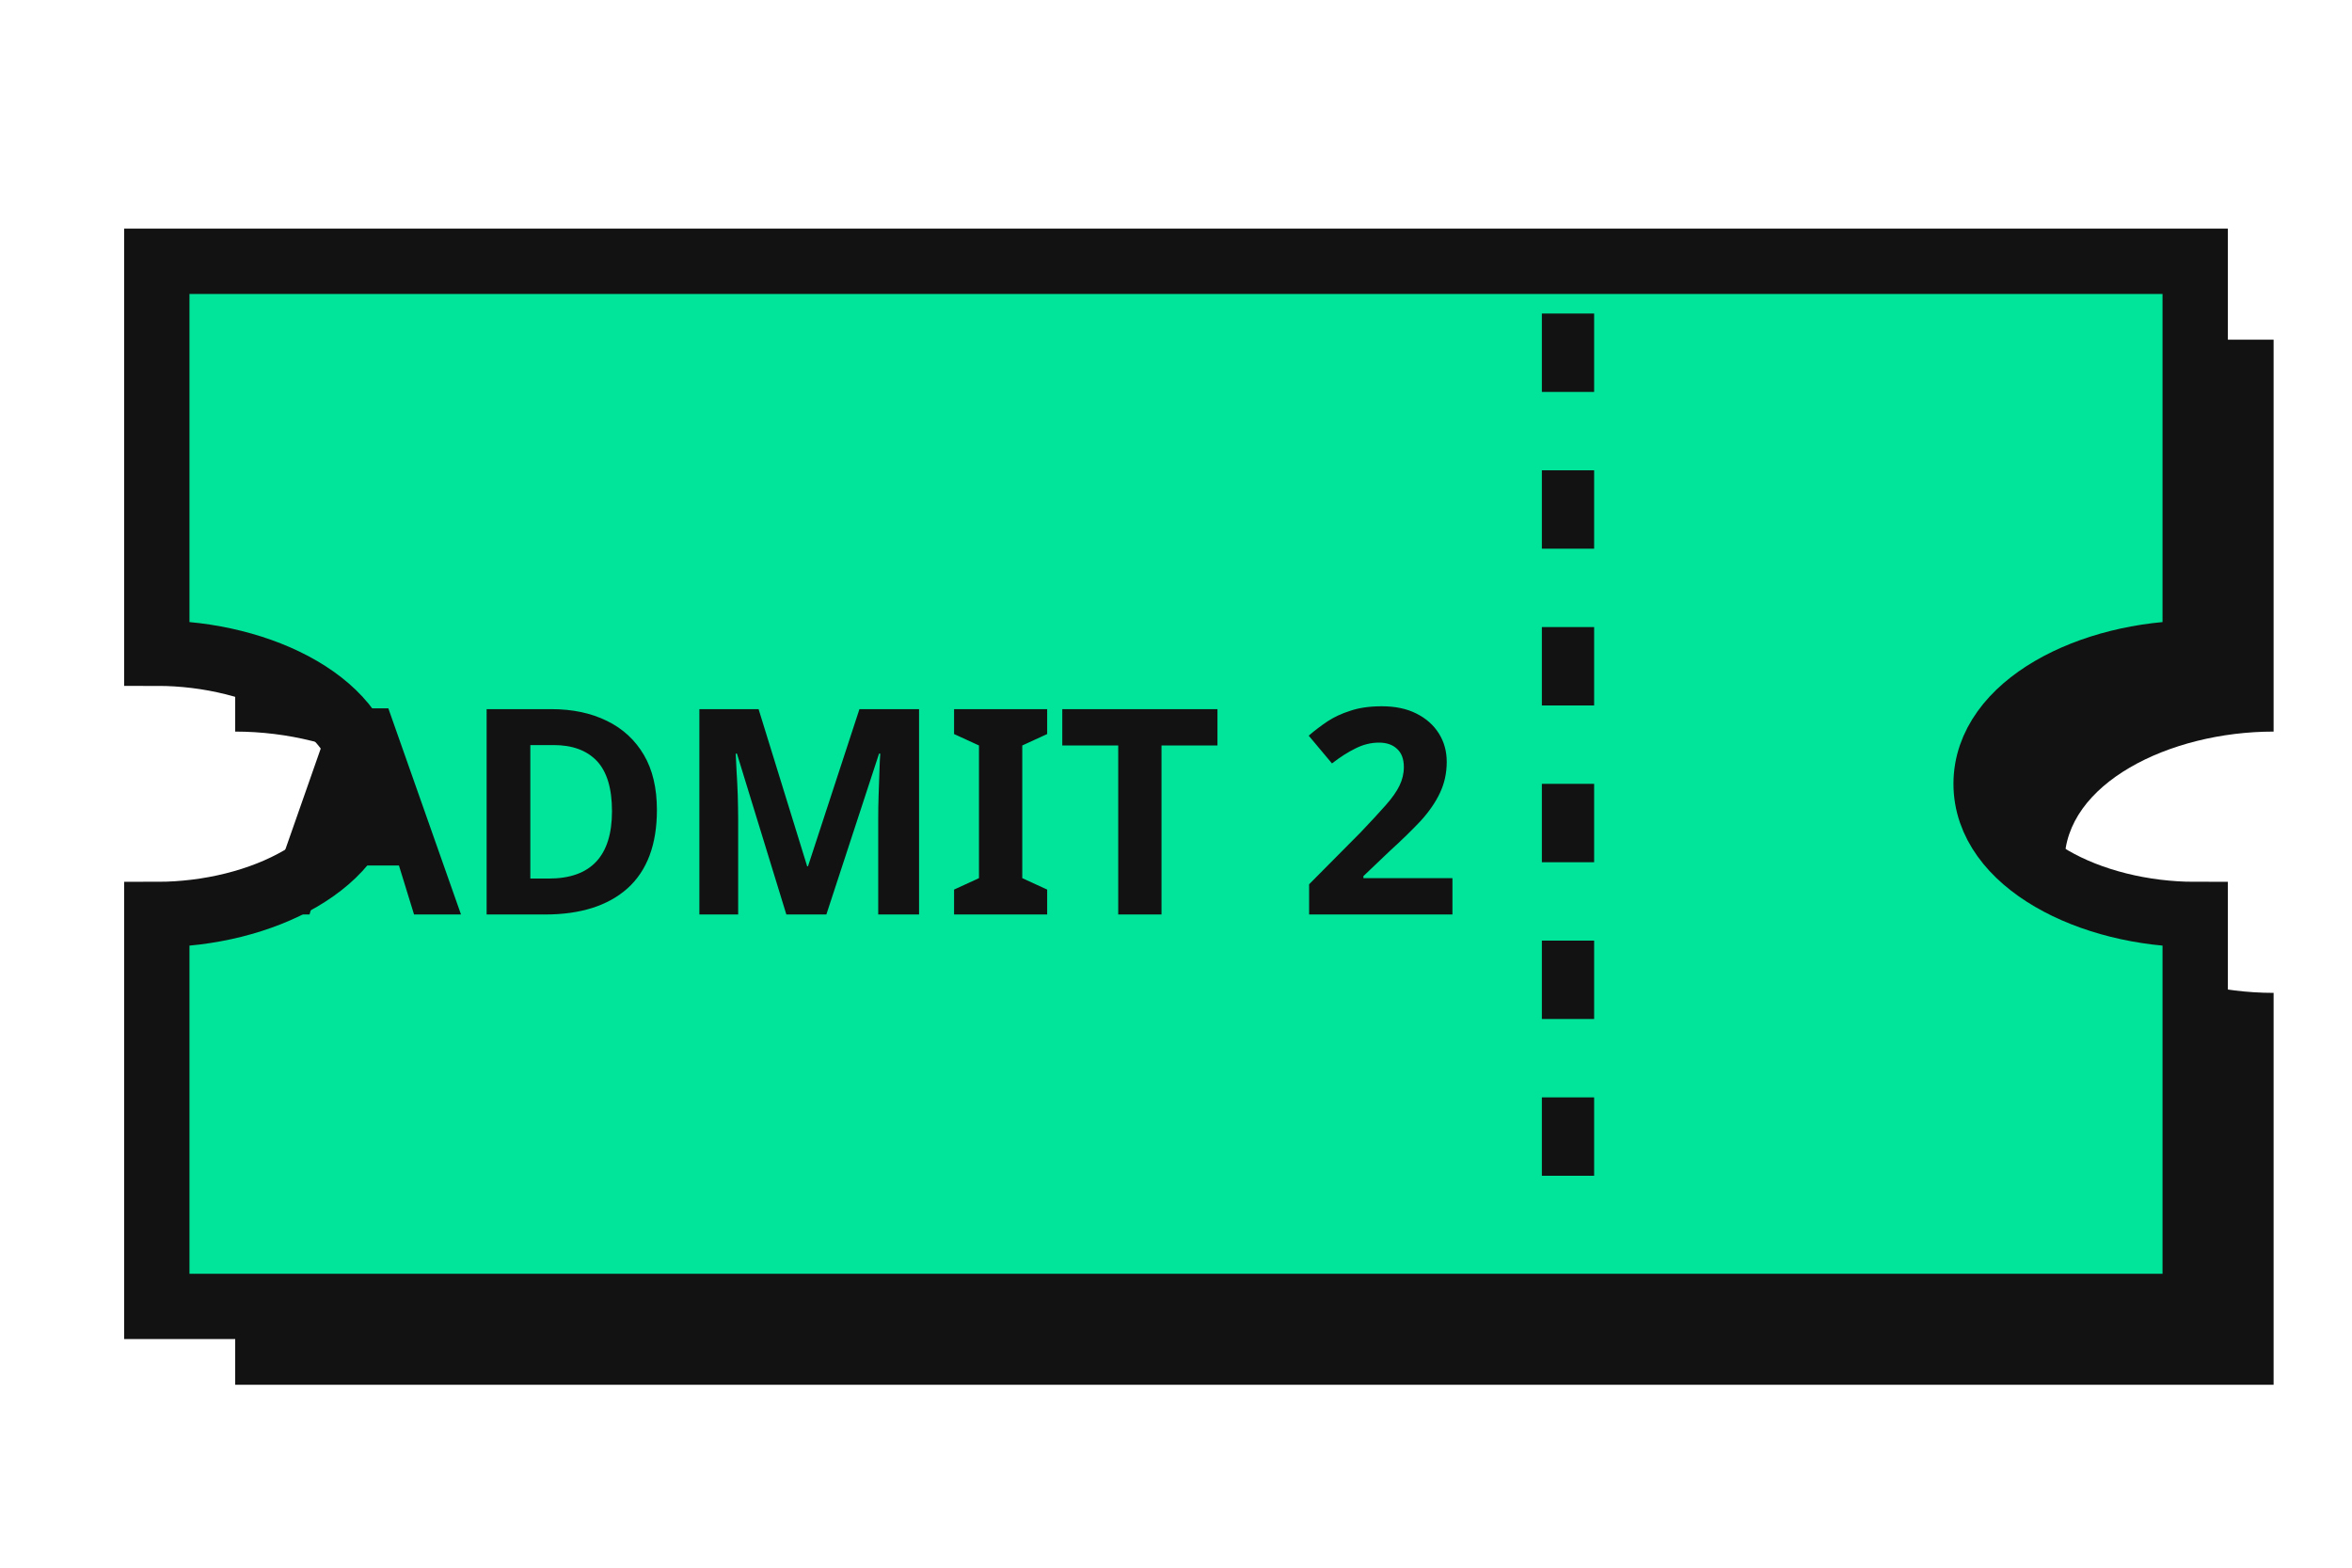
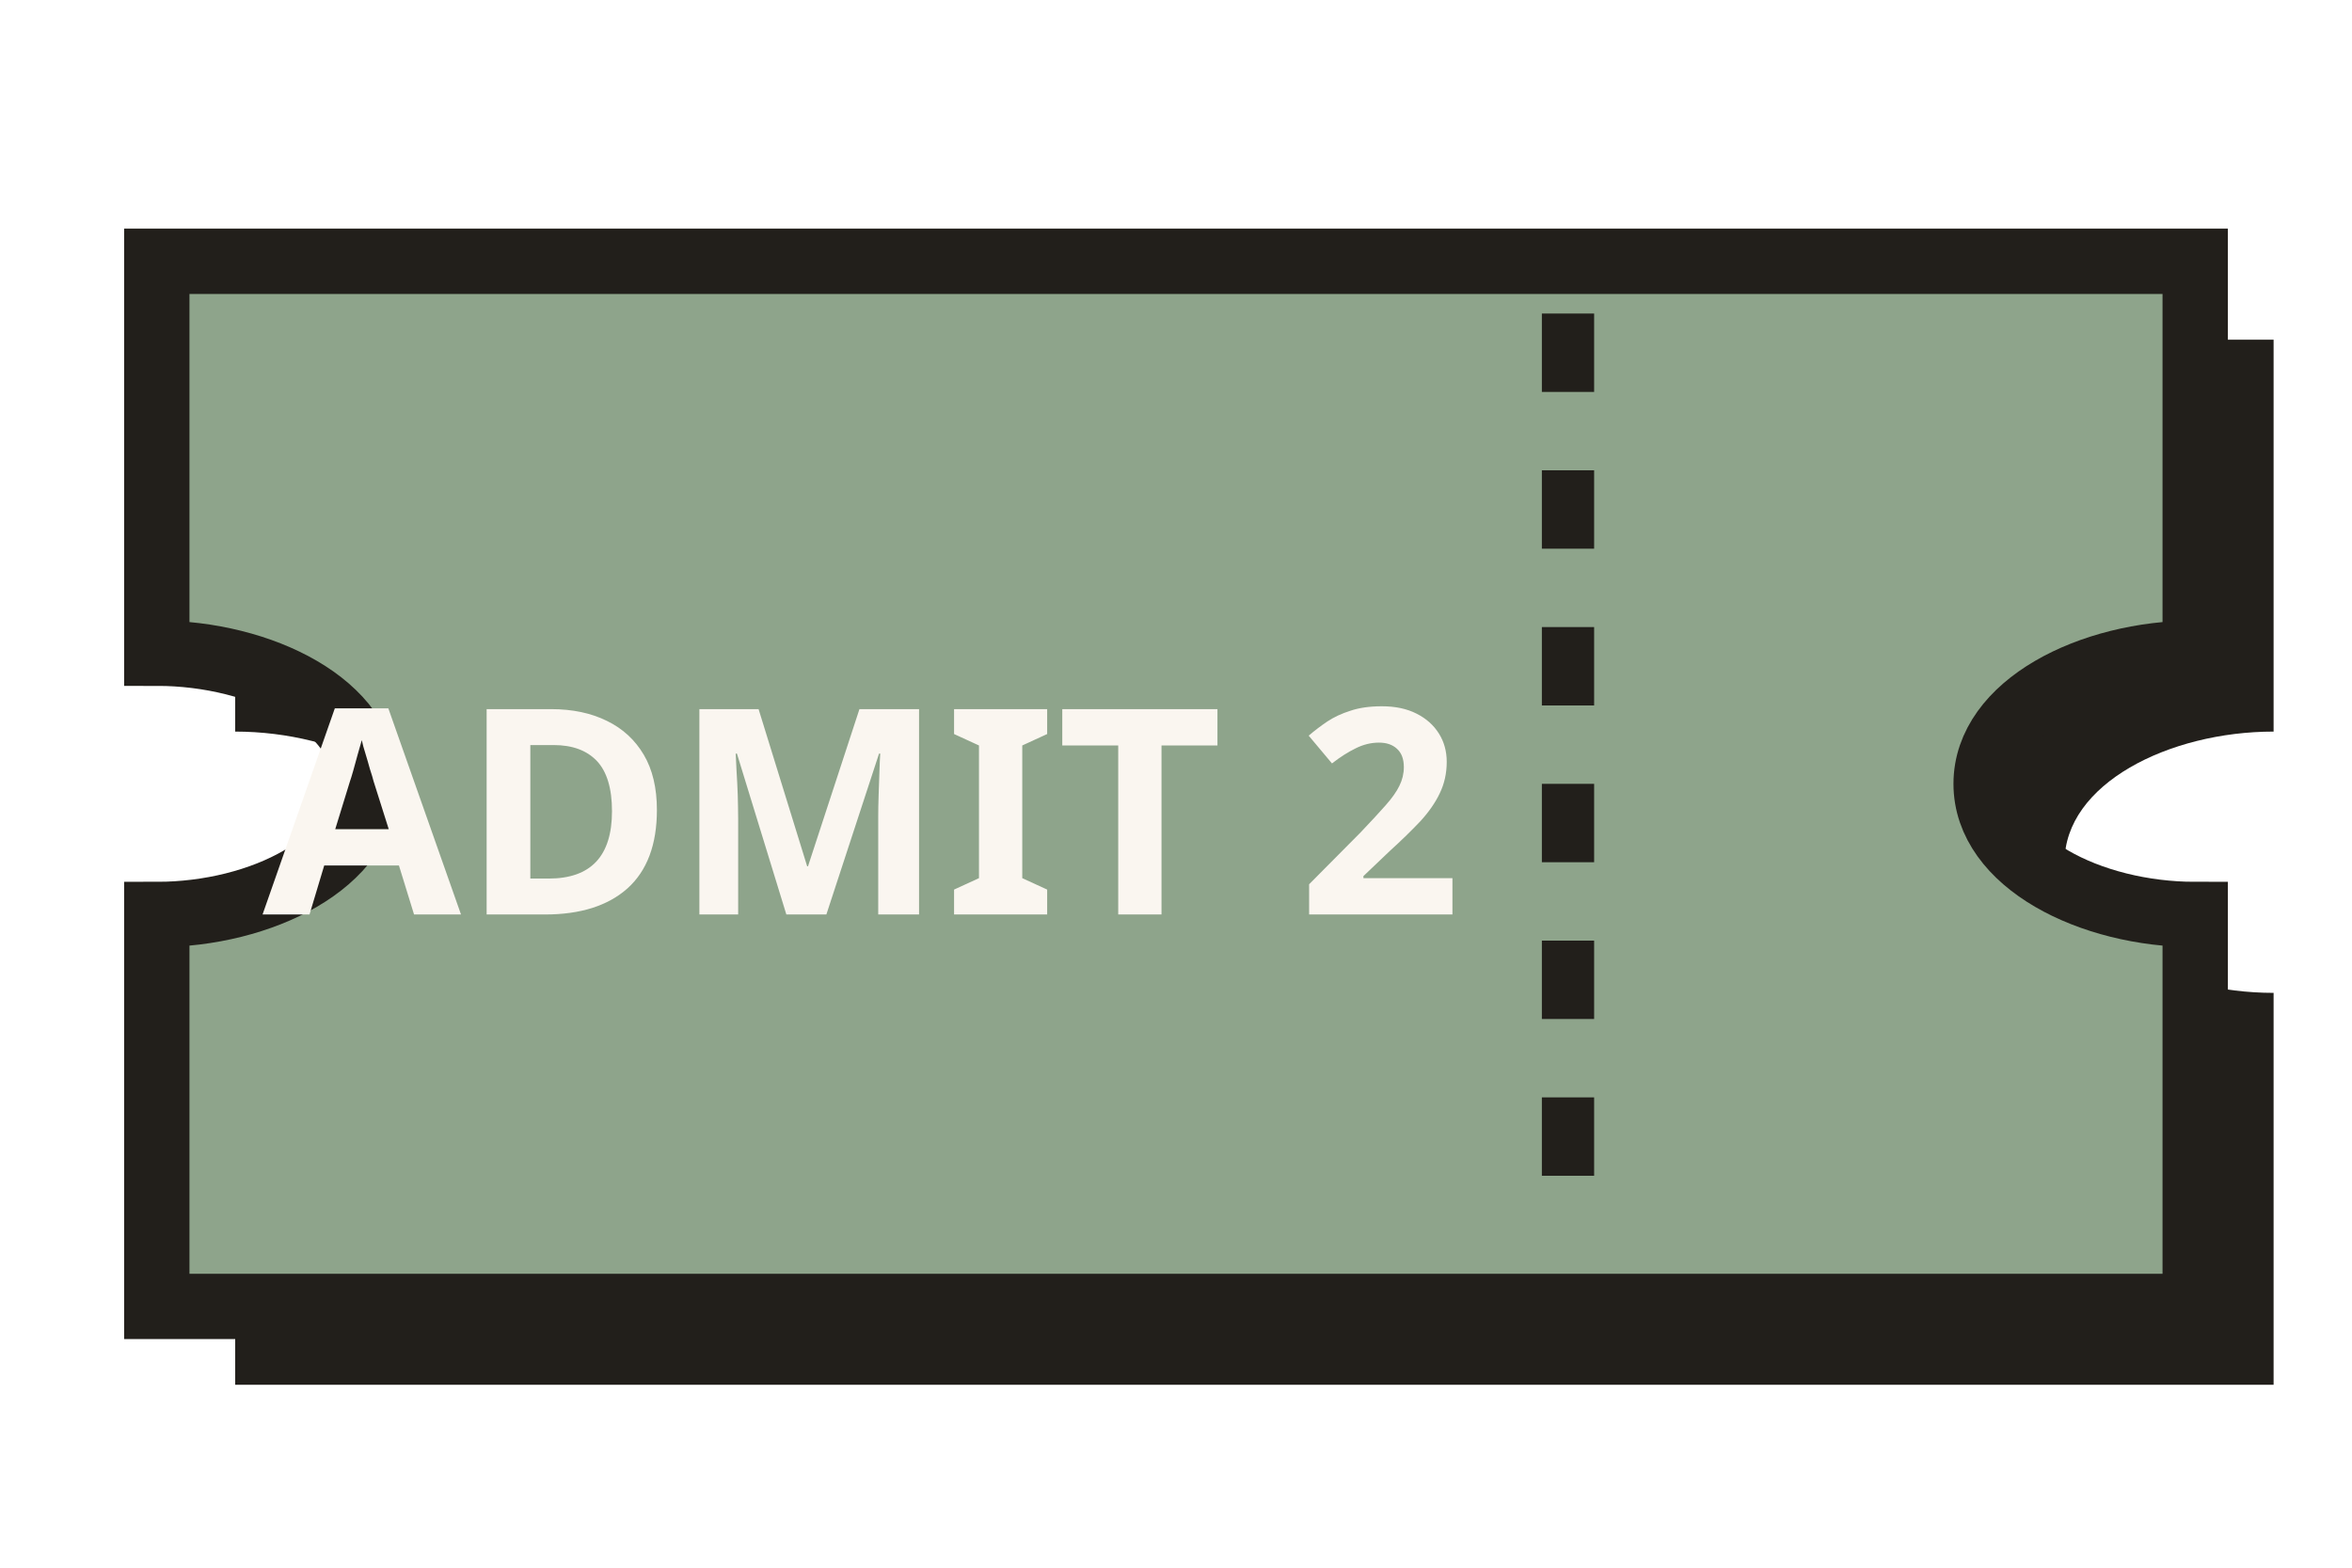
<svg xmlns="http://www.w3.org/2000/svg" width="90" height="60" viewBox="0 0 90 60">
-   <path d="M6 10 L84 10 L84 25 C80 25 76 27 76 30 C76 33 80 35 84 35 L84 50 L6 50 L6 35 C10 35 14 33 14 30 C14 27 10 25 6 25 Z" fill="#121212" transform="translate(3,3)" />
-   <path d="M6 10 L84 10 L84 25 C80 25 76 27 76 30 C76 33 80 35 84 35 L84 50 L6 50 L6 35 C10 35 14 33 14 30 C14 27 10 25 6 25 Z" fill="#00E599" stroke="#121212" stroke-width="2.5" />
-   <line x1="60" y1="12" x2="60" y2="48" stroke="#121212" stroke-width="2" stroke-dasharray="3 3" />
-   <text x="33" y="35" font-family="'Space Grotesk', sans-serif" font-size="11" font-weight="900" fill="#121212" text-anchor="middle">ADMIT 2</text>
+   <path d="M6 10 L84 10 L84 25 C80 25 76 27 76 30 C76 33 80 35 84 35 L84 50 L6 50 L6 35 C10 35 14 33 14 30 C14 27 10 25 6 25 Z" fill="#221F1B" transform="translate(3, 3)" />
+   <path d="M6 10 L84 10 L84 25 C80 25 76 27 76 30 C76 33 80 35 84 35 L84 50 L6 50 L6 35 C10 35 14 33 14 30 C14 27 10 25 6 25 Z" fill="#8EA48B" stroke="#221F1B" stroke-width="2.5" />
+   <line x1="60" y1="12" x2="60" y2="48" stroke="#221F1B" stroke-width="2" stroke-dasharray="3 3" />
+   <text x="33" y="35" font-family="'Space Grotesk', sans-serif" font-size="11" font-weight="900" fill="#FAF6F0" text-anchor="middle">ADMIT 2</text>
</svg>
